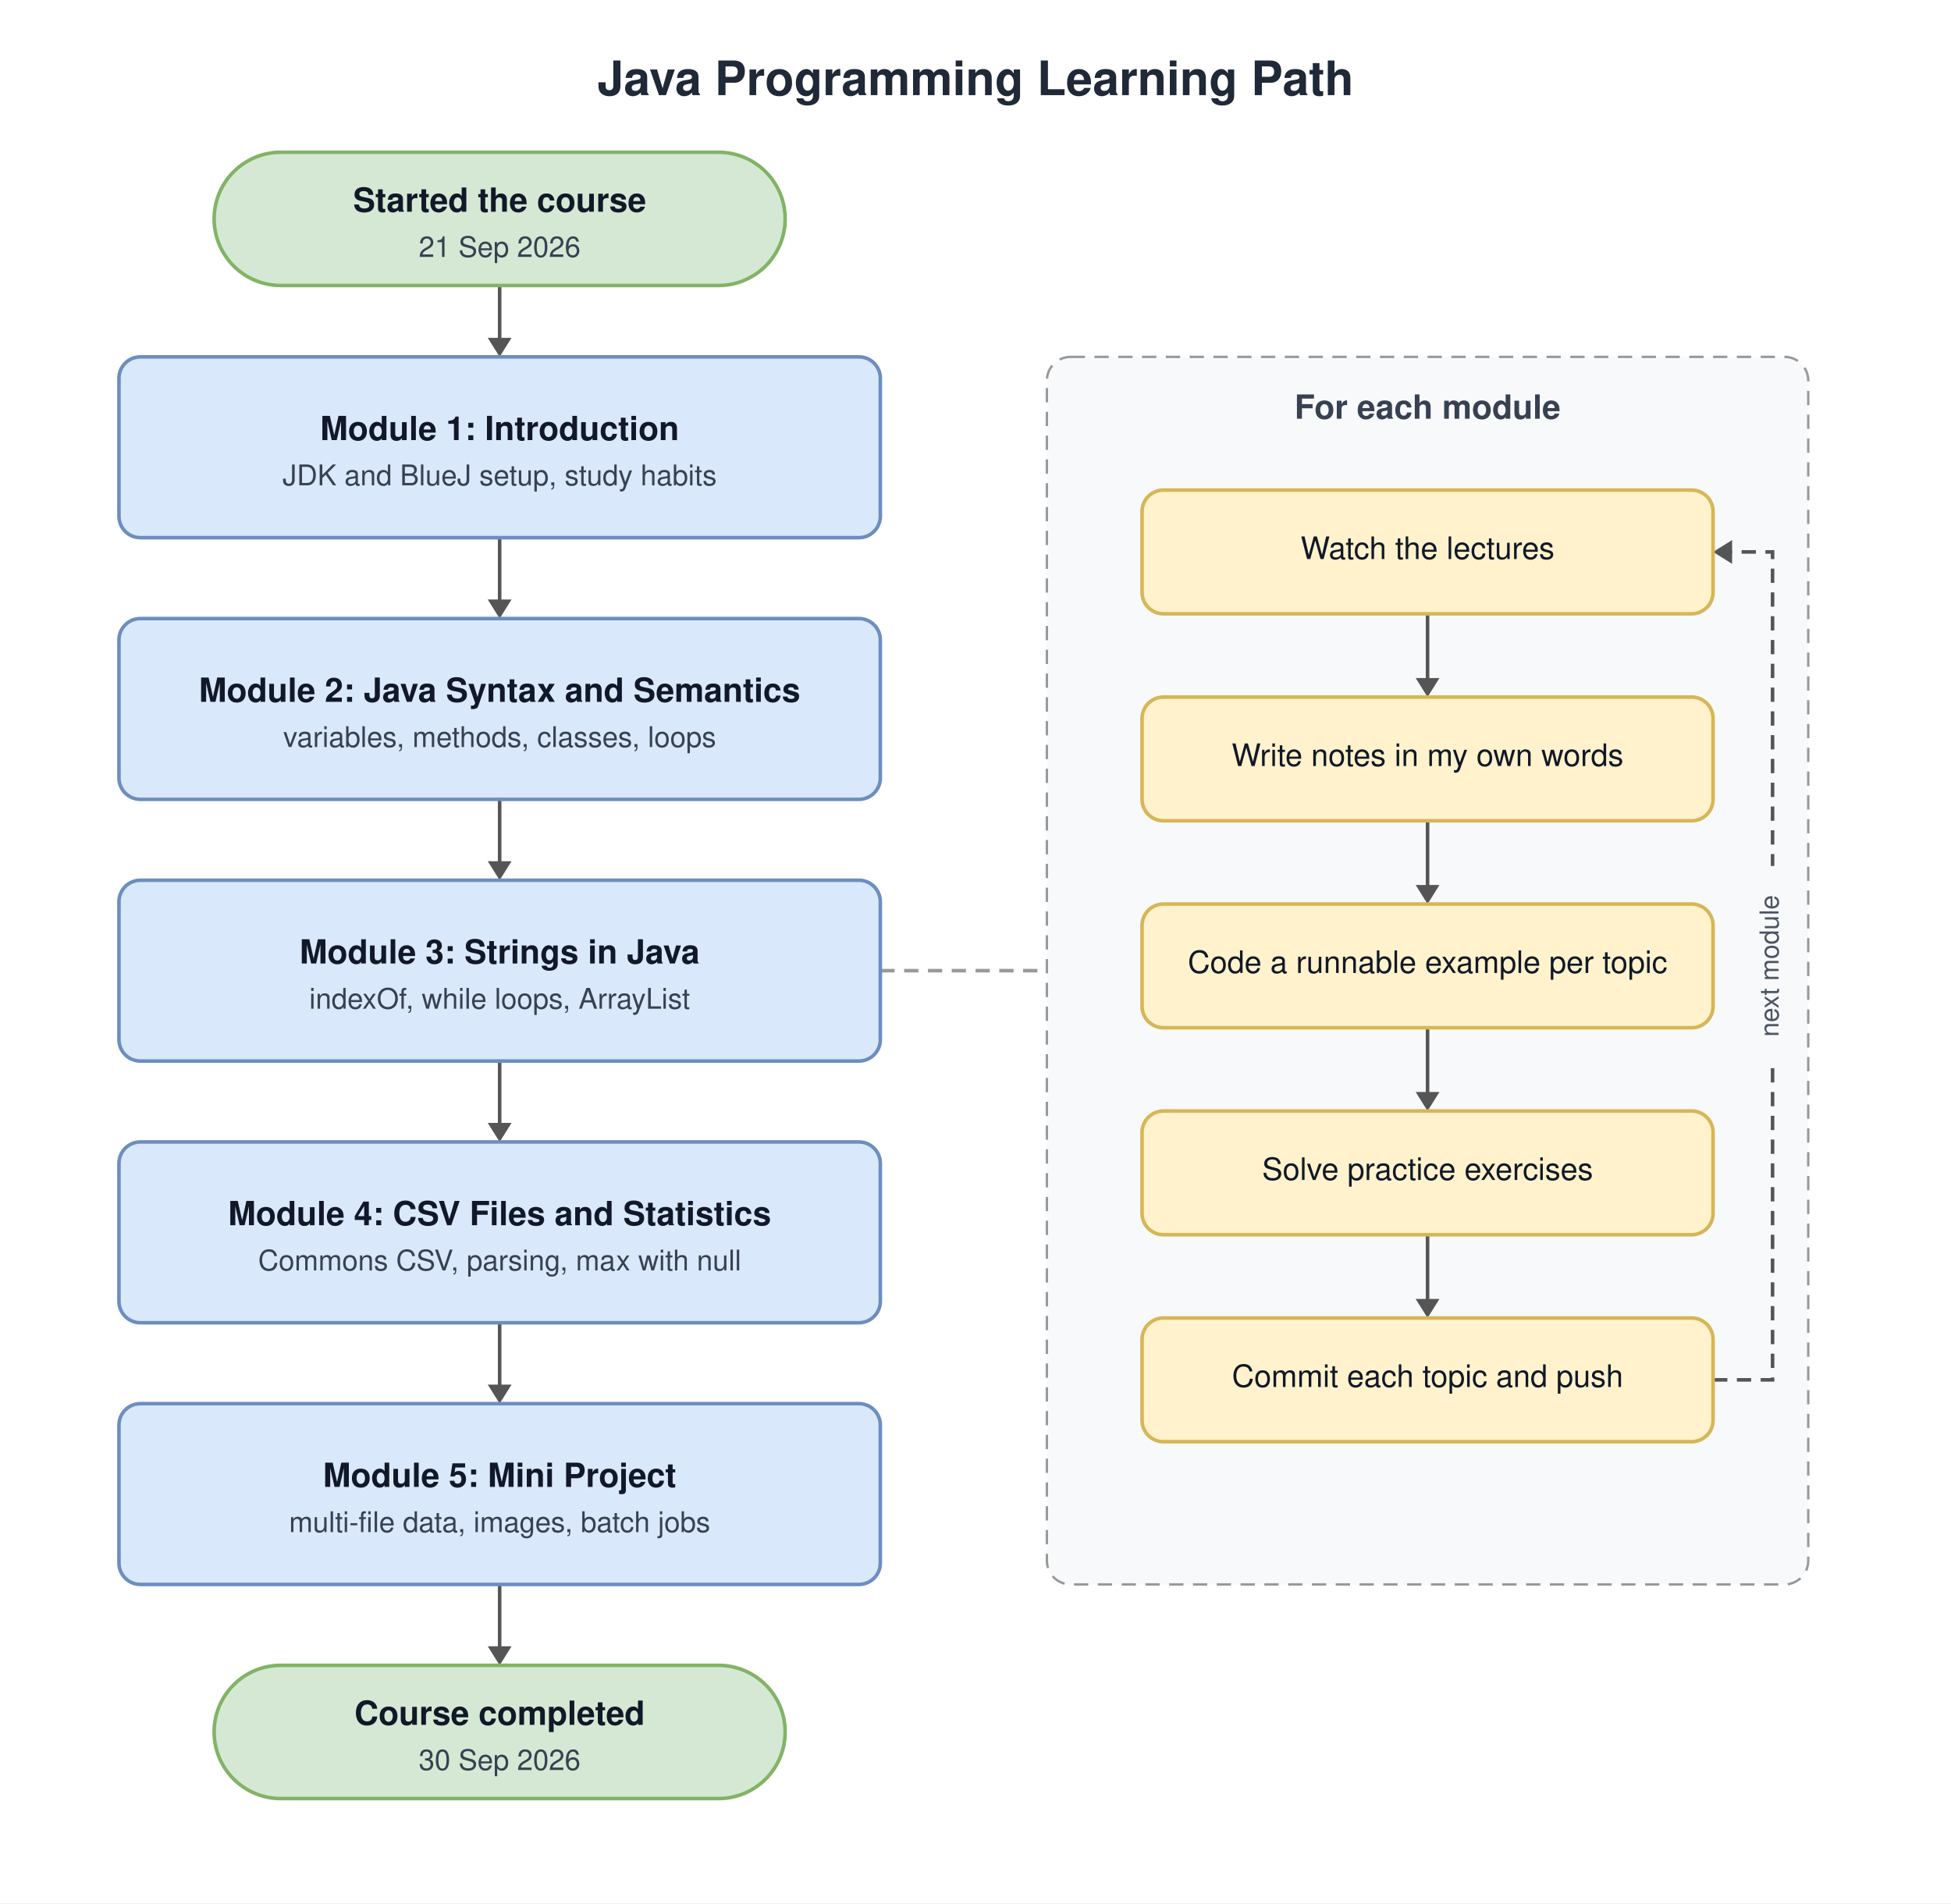
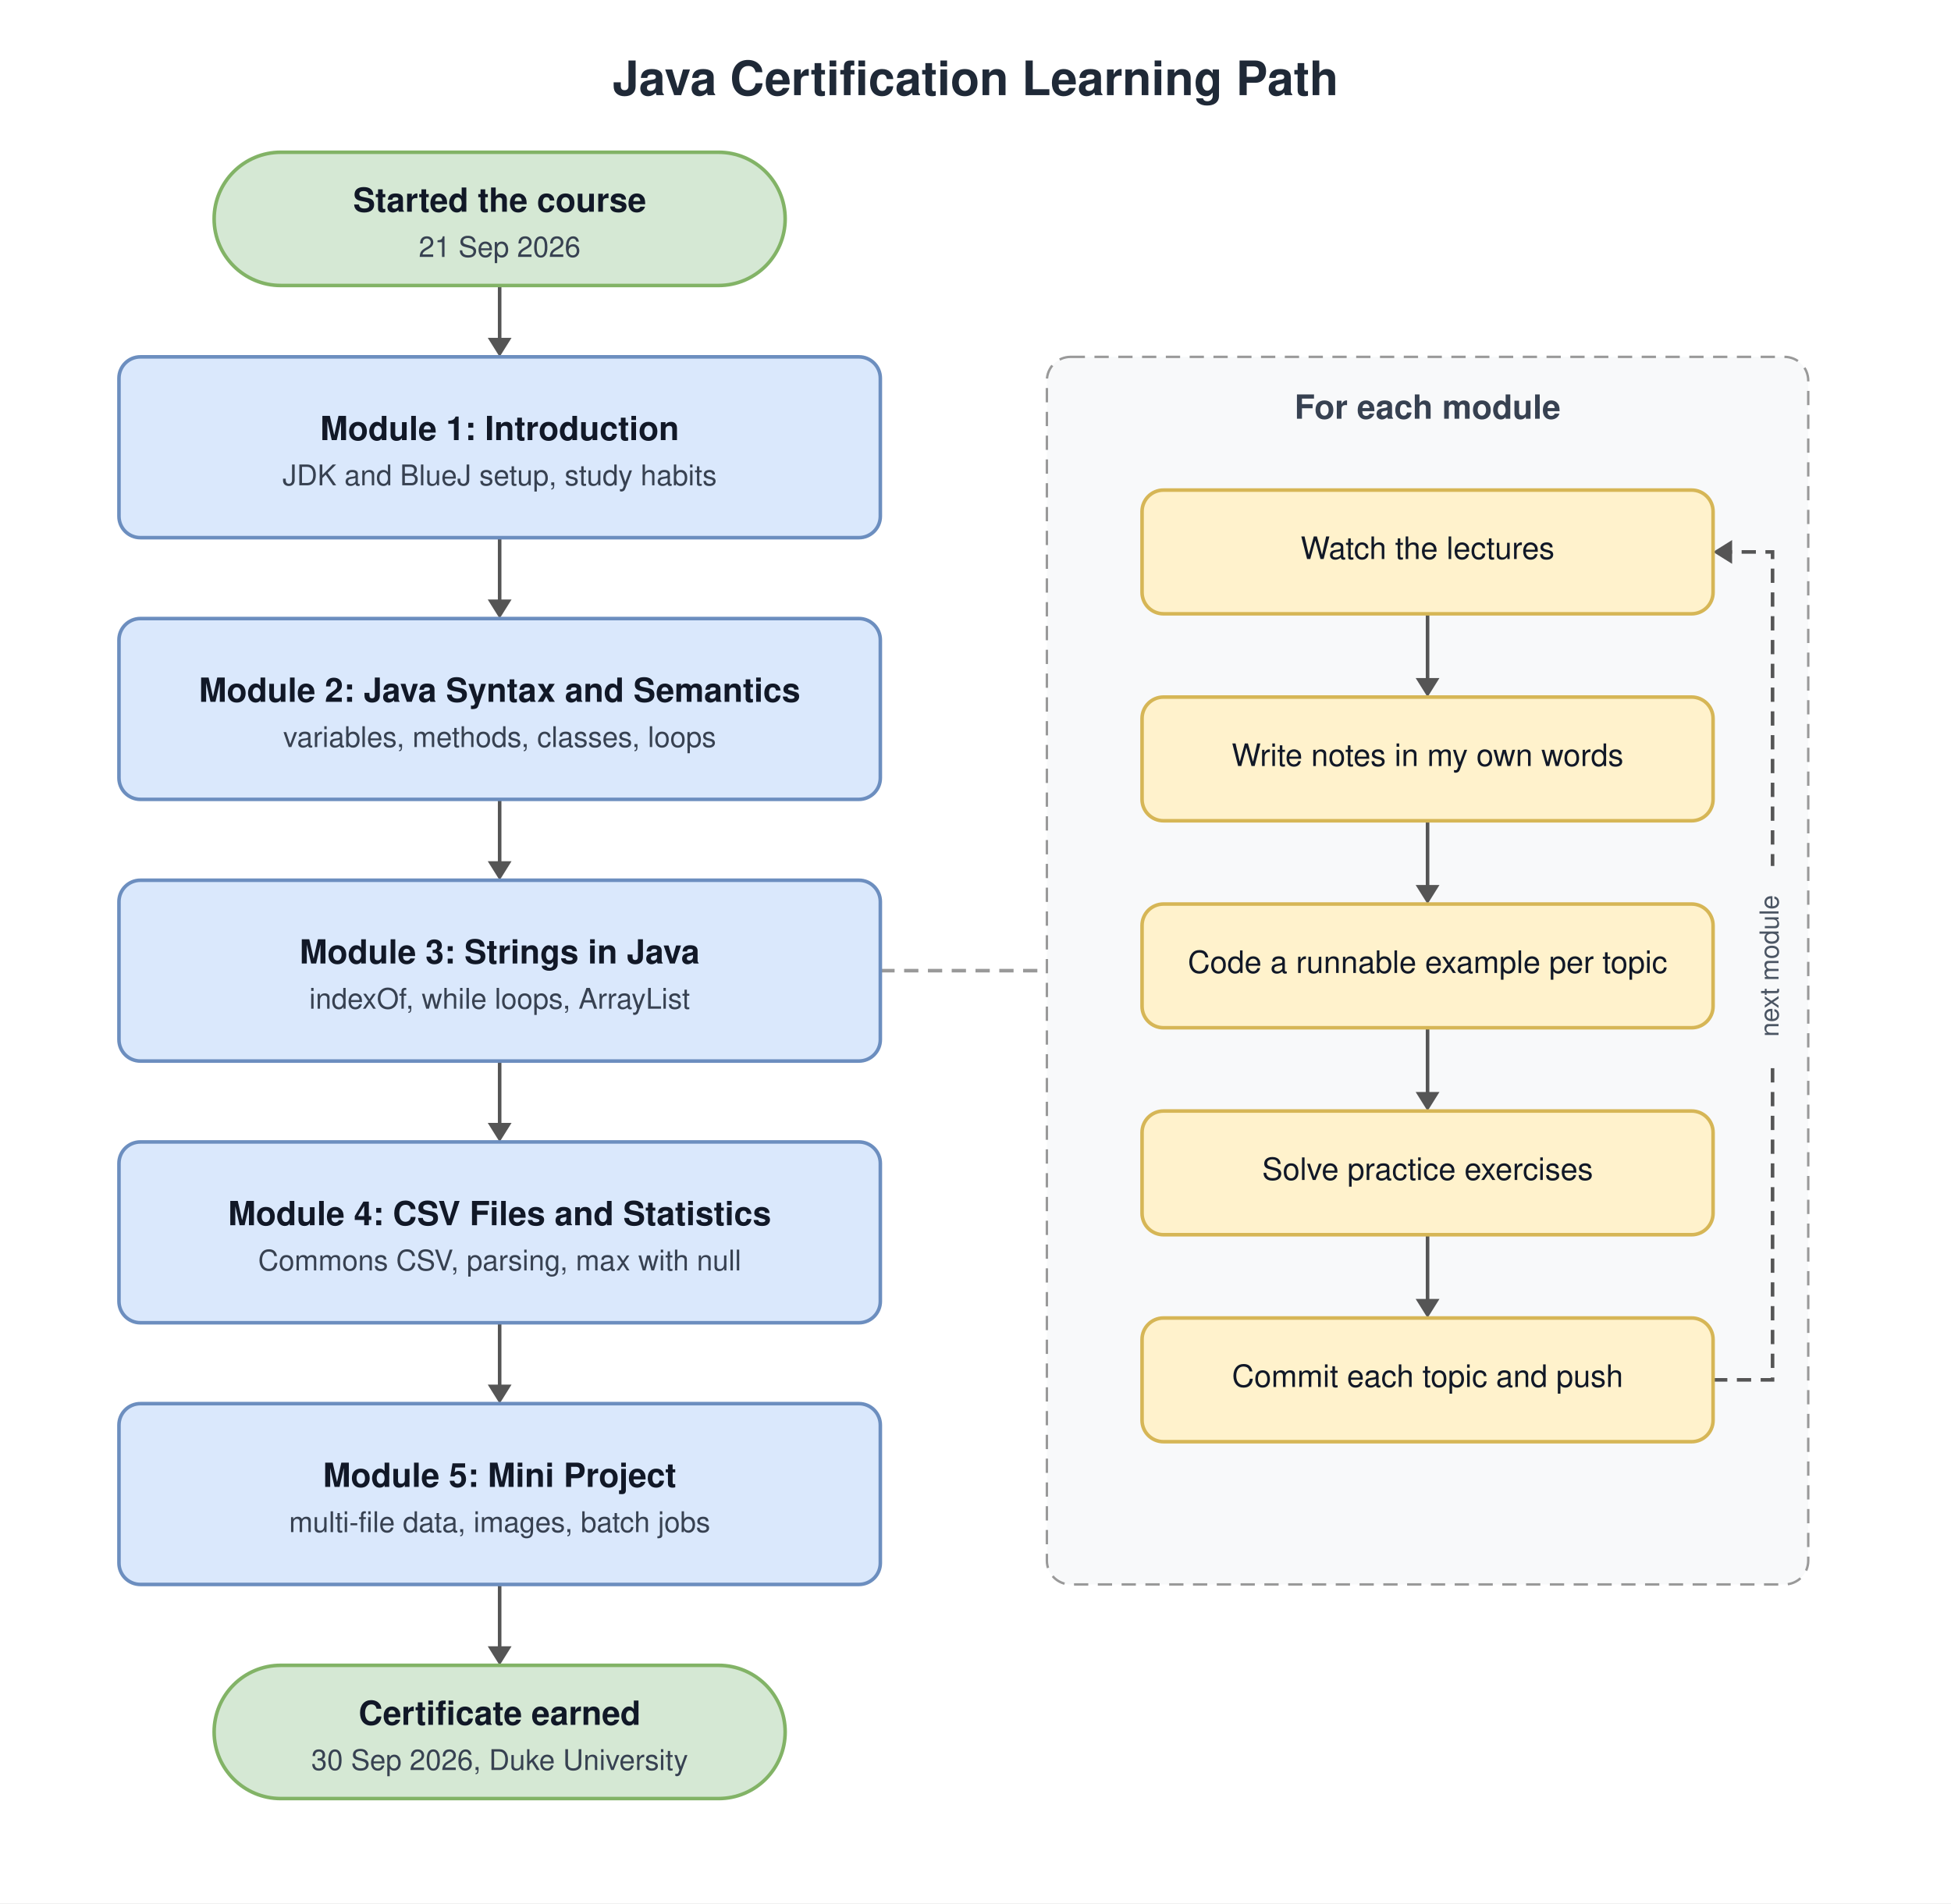
- <svg xmlns="http://www.w3.org/2000/svg" version="1.1" width="820px" height="800px" viewBox="0 0 820 800" content="&lt;mxfile host=&quot;app.diagrams.net&quot;&gt;&lt;diagram id=&quot;learning-flow&quot; name=&quot;Learning flow&quot;&gt;&lt;mxGraphModel dx=&quot;820&quot; dy=&quot;800&quot; grid=&quot;1&quot; gridSize=&quot;10&quot; guides=&quot;1&quot; tooltips=&quot;1&quot; connect=&quot;1&quot; arrows=&quot;1&quot; fold=&quot;1&quot; page=&quot;1&quot; pageScale=&quot;1&quot; pageWidth=&quot;820&quot; pageHeight=&quot;800&quot; background=&quot;#ffffff&quot; math=&quot;0&quot; shadow=&quot;0&quot;&gt;&lt;root&gt;&lt;mxCell id=&quot;0&quot;/&gt;&lt;mxCell id=&quot;1&quot; parent=&quot;0&quot;/&gt;&lt;mxCell id=&quot;title&quot; value=&quot;Java Programming Learning Path&quot; style=&quot;text;html=1;align=center;verticalAlign=middle;fontSize=20;fontStyle=1;fontColor=#1f2937;&quot; vertex=&quot;1&quot; parent=&quot;1&quot;&gt;&lt;mxGeometry x=&quot;0&quot; y=&quot;14&quot; width=&quot;820&quot; height=&quot;36&quot; as=&quot;geometry&quot;/&gt;&lt;/mxCell&gt;&lt;mxCell id=&quot;lane&quot; value=&quot;&amp;lt;b&amp;gt;For each module&amp;lt;/b&amp;gt;&quot; style=&quot;rounded=1;arcSize=4;whiteSpace=wrap;html=1;dashed=1;verticalAlign=top;spacingTop=8;fontSize=14;fontColor=#374151;fillColor=#f8f9fa;strokeColor=#999999;&quot; vertex=&quot;1&quot; parent=&quot;1&quot;&gt;&lt;mxGeometry x=&quot;440&quot; y=&quot;150&quot; width=&quot;320&quot; height=&quot;516&quot; as=&quot;geometry&quot;/&gt;&lt;/mxCell&gt;&lt;mxCell id=&quot;start&quot; value=&quot;&amp;lt;b&amp;gt;Started the course&amp;lt;/b&amp;gt;&amp;lt;br&amp;gt;&amp;lt;span style=&amp;quot;font-size:12px;color:#374151&amp;quot;&amp;gt;21 Sep 2026&amp;lt;/span&amp;gt;&quot; style=&quot;rounded=1;arcSize=50;whiteSpace=wrap;html=1;fontSize=14;fontColor=#111827;fillColor=#d5e8d4;strokeColor=#82b366;strokeWidth=1.5;&quot; vertex=&quot;1&quot; parent=&quot;1&quot;&gt;&lt;mxGeometry x=&quot;90&quot; y=&quot;64&quot; width=&quot;240&quot; height=&quot;56&quot; as=&quot;geometry&quot;/&gt;&lt;/mxCell&gt;&lt;mxCell id=&quot;m1&quot; value=&quot;&amp;lt;b&amp;gt;Module 1: Introduction&amp;lt;/b&amp;gt;&amp;lt;br&amp;gt;&amp;lt;span style=&amp;quot;font-size:12px;color:#374151&amp;quot;&amp;gt;JDK and BlueJ setup, study habits&amp;lt;/span&amp;gt;&quot; style=&quot;rounded=1;arcSize=12;whiteSpace=wrap;html=1;fontSize=14;fontColor=#111827;fillColor=#dae8fc;strokeColor=#6c8ebf;strokeWidth=1.5;&quot; vertex=&quot;1&quot; parent=&quot;1&quot;&gt;&lt;mxGeometry x=&quot;50&quot; y=&quot;150&quot; width=&quot;320&quot; height=&quot;76&quot; as=&quot;geometry&quot;/&gt;&lt;/mxCell&gt;&lt;mxCell id=&quot;m2&quot; value=&quot;&amp;lt;b&amp;gt;Module 2: Java Syntax and Semantics&amp;lt;/b&amp;gt;&amp;lt;br&amp;gt;&amp;lt;span style=&amp;quot;font-size:12px;color:#374151&amp;quot;&amp;gt;variables, methods, classes, loops&amp;lt;/span&amp;gt;&quot; style=&quot;rounded=1;arcSize=12;whiteSpace=wrap;html=1;fontSize=14;fontColor=#111827;fillColor=#dae8fc;strokeColor=#6c8ebf;strokeWidth=1.5;&quot; vertex=&quot;1&quot; parent=&quot;1&quot;&gt;&lt;mxGeometry x=&quot;50&quot; y=&quot;260&quot; width=&quot;320&quot; height=&quot;76&quot; as=&quot;geometry&quot;/&gt;&lt;/mxCell&gt;&lt;mxCell id=&quot;m3&quot; value=&quot;&amp;lt;b&amp;gt;Module 3: Strings in Java&amp;lt;/b&amp;gt;&amp;lt;br&amp;gt;&amp;lt;span style=&amp;quot;font-size:12px;color:#374151&amp;quot;&amp;gt;indexOf, while loops, ArrayList&amp;lt;/span&amp;gt;&quot; style=&quot;rounded=1;arcSize=12;whiteSpace=wrap;html=1;fontSize=14;fontColor=#111827;fillColor=#dae8fc;strokeColor=#6c8ebf;strokeWidth=1.5;&quot; vertex=&quot;1&quot; parent=&quot;1&quot;&gt;&lt;mxGeometry x=&quot;50&quot; y=&quot;370&quot; width=&quot;320&quot; height=&quot;76&quot; as=&quot;geometry&quot;/&gt;&lt;/mxCell&gt;&lt;mxCell id=&quot;m4&quot; value=&quot;&amp;lt;b&amp;gt;Module 4: CSV Files and Statistics&amp;lt;/b&amp;gt;&amp;lt;br&amp;gt;&amp;lt;span style=&amp;quot;font-size:12px;color:#374151&amp;quot;&amp;gt;Commons CSV, parsing, max with null&amp;lt;/span&amp;gt;&quot; style=&quot;rounded=1;arcSize=12;whiteSpace=wrap;html=1;fontSize=14;fontColor=#111827;fillColor=#dae8fc;strokeColor=#6c8ebf;strokeWidth=1.5;&quot; vertex=&quot;1&quot; parent=&quot;1&quot;&gt;&lt;mxGeometry x=&quot;50&quot; y=&quot;480&quot; width=&quot;320&quot; height=&quot;76&quot; as=&quot;geometry&quot;/&gt;&lt;/mxCell&gt;&lt;mxCell id=&quot;m5&quot; value=&quot;&amp;lt;b&amp;gt;Module 5: Mini Project&amp;lt;/b&amp;gt;&amp;lt;br&amp;gt;&amp;lt;span style=&amp;quot;font-size:12px;color:#374151&amp;quot;&amp;gt;multi-file data, images, batch jobs&amp;lt;/span&amp;gt;&quot; style=&quot;rounded=1;arcSize=12;whiteSpace=wrap;html=1;fontSize=14;fontColor=#111827;fillColor=#dae8fc;strokeColor=#6c8ebf;strokeWidth=1.5;&quot; vertex=&quot;1&quot; parent=&quot;1&quot;&gt;&lt;mxGeometry x=&quot;50&quot; y=&quot;590&quot; width=&quot;320&quot; height=&quot;76&quot; as=&quot;geometry&quot;/&gt;&lt;/mxCell&gt;&lt;mxCell id=&quot;end&quot; value=&quot;&amp;lt;b&amp;gt;Course completed&amp;lt;/b&amp;gt;&amp;lt;br&amp;gt;&amp;lt;span style=&amp;quot;font-size:12px;color:#374151&amp;quot;&amp;gt;30 Sep 2026&amp;lt;/span&amp;gt;&quot; style=&quot;rounded=1;arcSize=50;whiteSpace=wrap;html=1;fontSize=14;fontColor=#111827;fillColor=#d5e8d4;strokeColor=#82b366;strokeWidth=1.5;&quot; vertex=&quot;1&quot; parent=&quot;1&quot;&gt;&lt;mxGeometry x=&quot;90&quot; y=&quot;700&quot; width=&quot;240&quot; height=&quot;56&quot; as=&quot;geometry&quot;/&gt;&lt;/mxCell&gt;&lt;mxCell id=&quot;s1&quot; value=&quot;Watch the lectures&quot; style=&quot;rounded=1;arcSize=12;whiteSpace=wrap;html=1;fontSize=13;fontColor=#111827;fillColor=#fff2cc;strokeColor=#d6b656;strokeWidth=1.5;&quot; vertex=&quot;1&quot; parent=&quot;1&quot;&gt;&lt;mxGeometry x=&quot;480&quot; y=&quot;206&quot; width=&quot;240&quot; height=&quot;52&quot; as=&quot;geometry&quot;/&gt;&lt;/mxCell&gt;&lt;mxCell id=&quot;s2&quot; value=&quot;Write notes in my own words&quot; style=&quot;rounded=1;arcSize=12;whiteSpace=wrap;html=1;fontSize=13;fontColor=#111827;fillColor=#fff2cc;strokeColor=#d6b656;strokeWidth=1.5;&quot; vertex=&quot;1&quot; parent=&quot;1&quot;&gt;&lt;mxGeometry x=&quot;480&quot; y=&quot;293&quot; width=&quot;240&quot; height=&quot;52&quot; as=&quot;geometry&quot;/&gt;&lt;/mxCell&gt;&lt;mxCell id=&quot;s3&quot; value=&quot;Code a runnable example per topic&quot; style=&quot;rounded=1;arcSize=12;whiteSpace=wrap;html=1;fontSize=13;fontColor=#111827;fillColor=#fff2cc;strokeColor=#d6b656;strokeWidth=1.5;&quot; vertex=&quot;1&quot; parent=&quot;1&quot;&gt;&lt;mxGeometry x=&quot;480&quot; y=&quot;380&quot; width=&quot;240&quot; height=&quot;52&quot; as=&quot;geometry&quot;/&gt;&lt;/mxCell&gt;&lt;mxCell id=&quot;s4&quot; value=&quot;Solve practice exercises&quot; style=&quot;rounded=1;arcSize=12;whiteSpace=wrap;html=1;fontSize=13;fontColor=#111827;fillColor=#fff2cc;strokeColor=#d6b656;strokeWidth=1.5;&quot; vertex=&quot;1&quot; parent=&quot;1&quot;&gt;&lt;mxGeometry x=&quot;480&quot; y=&quot;467&quot; width=&quot;240&quot; height=&quot;52&quot; as=&quot;geometry&quot;/&gt;&lt;/mxCell&gt;&lt;mxCell id=&quot;s5&quot; value=&quot;Commit each topic and push&quot; style=&quot;rounded=1;arcSize=12;whiteSpace=wrap;html=1;fontSize=13;fontColor=#111827;fillColor=#fff2cc;strokeColor=#d6b656;strokeWidth=1.5;&quot; vertex=&quot;1&quot; parent=&quot;1&quot;&gt;&lt;mxGeometry x=&quot;480&quot; y=&quot;554&quot; width=&quot;240&quot; height=&quot;52&quot; as=&quot;geometry&quot;/&gt;&lt;/mxCell&gt;&lt;mxCell id=&quot;e0&quot; style=&quot;edgeStyle=orthogonalEdgeStyle;rounded=0;html=1;endArrow=block;endFill=1;strokeColor=#555555;strokeWidth=1.5;&quot; edge=&quot;1&quot; parent=&quot;1&quot; source=&quot;start&quot; target=&quot;m1&quot;&gt;&lt;mxGeometry relative=&quot;1&quot; as=&quot;geometry&quot;/&gt;&lt;/mxCell&gt;&lt;mxCell id=&quot;e1&quot; style=&quot;edgeStyle=orthogonalEdgeStyle;rounded=0;html=1;endArrow=block;endFill=1;strokeColor=#555555;strokeWidth=1.5;&quot; edge=&quot;1&quot; parent=&quot;1&quot; source=&quot;m1&quot; target=&quot;m2&quot;&gt;&lt;mxGeometry relative=&quot;1&quot; as=&quot;geometry&quot;/&gt;&lt;/mxCell&gt;&lt;mxCell id=&quot;e2&quot; style=&quot;edgeStyle=orthogonalEdgeStyle;rounded=0;html=1;endArrow=block;endFill=1;strokeColor=#555555;strokeWidth=1.5;&quot; edge=&quot;1&quot; parent=&quot;1&quot; source=&quot;m2&quot; target=&quot;m3&quot;&gt;&lt;mxGeometry relative=&quot;1&quot; as=&quot;geometry&quot;/&gt;&lt;/mxCell&gt;&lt;mxCell id=&quot;e3&quot; style=&quot;edgeStyle=orthogonalEdgeStyle;rounded=0;html=1;endArrow=block;endFill=1;strokeColor=#555555;strokeWidth=1.5;&quot; edge=&quot;1&quot; parent=&quot;1&quot; source=&quot;m3&quot; target=&quot;m4&quot;&gt;&lt;mxGeometry relative=&quot;1&quot; as=&quot;geometry&quot;/&gt;&lt;/mxCell&gt;&lt;mxCell id=&quot;e4&quot; style=&quot;edgeStyle=orthogonalEdgeStyle;rounded=0;html=1;endArrow=block;endFill=1;strokeColor=#555555;strokeWidth=1.5;&quot; edge=&quot;1&quot; parent=&quot;1&quot; source=&quot;m4&quot; target=&quot;m5&quot;&gt;&lt;mxGeometry relative=&quot;1&quot; as=&quot;geometry&quot;/&gt;&lt;/mxCell&gt;&lt;mxCell id=&quot;e5&quot; style=&quot;edgeStyle=orthogonalEdgeStyle;rounded=0;html=1;endArrow=block;endFill=1;strokeColor=#555555;strokeWidth=1.5;&quot; edge=&quot;1&quot; parent=&quot;1&quot; source=&quot;m5&quot; target=&quot;end&quot;&gt;&lt;mxGeometry relative=&quot;1&quot; as=&quot;geometry&quot;/&gt;&lt;/mxCell&gt;&lt;mxCell id=&quot;e6&quot; style=&quot;edgeStyle=orthogonalEdgeStyle;rounded=0;html=1;endArrow=block;endFill=1;strokeColor=#555555;strokeWidth=1.5;&quot; edge=&quot;1&quot; parent=&quot;1&quot; source=&quot;s1&quot; target=&quot;s2&quot;&gt;&lt;mxGeometry relative=&quot;1&quot; as=&quot;geometry&quot;/&gt;&lt;/mxCell&gt;&lt;mxCell id=&quot;e7&quot; style=&quot;edgeStyle=orthogonalEdgeStyle;rounded=0;html=1;endArrow=block;endFill=1;strokeColor=#555555;strokeWidth=1.5;&quot; edge=&quot;1&quot; parent=&quot;1&quot; source=&quot;s2&quot; target=&quot;s3&quot;&gt;&lt;mxGeometry relative=&quot;1&quot; as=&quot;geometry&quot;/&gt;&lt;/mxCell&gt;&lt;mxCell id=&quot;e8&quot; style=&quot;edgeStyle=orthogonalEdgeStyle;rounded=0;html=1;endArrow=block;endFill=1;strokeColor=#555555;strokeWidth=1.5;&quot; edge=&quot;1&quot; parent=&quot;1&quot; source=&quot;s3&quot; target=&quot;s4&quot;&gt;&lt;mxGeometry relative=&quot;1&quot; as=&quot;geometry&quot;/&gt;&lt;/mxCell&gt;&lt;mxCell id=&quot;e9&quot; style=&quot;edgeStyle=orthogonalEdgeStyle;rounded=0;html=1;endArrow=block;endFill=1;strokeColor=#555555;strokeWidth=1.5;&quot; edge=&quot;1&quot; parent=&quot;1&quot; source=&quot;s4&quot; target=&quot;s5&quot;&gt;&lt;mxGeometry relative=&quot;1&quot; as=&quot;geometry&quot;/&gt;&lt;/mxCell&gt;&lt;mxCell id=&quot;loop&quot; value=&quot;next module&quot; style=&quot;edgeStyle=orthogonalEdgeStyle;rounded=0;html=1;endArrow=block;endFill=1;strokeColor=#555555;strokeWidth=1.5;exitX=1;exitY=0.5;entryX=1;entryY=0.5;dashed=1;fontSize=11;fontColor=#4b5563;labelBackgroundColor=#f8f9fa;horizontal=0;&quot; edge=&quot;1&quot; parent=&quot;1&quot; source=&quot;s5&quot; target=&quot;s1&quot;&gt;&lt;mxGeometry relative=&quot;1&quot; as=&quot;geometry&quot;&gt;&lt;Array as=&quot;points&quot;&gt;&lt;mxPoint x=&quot;745&quot; y=&quot;580&quot;/&gt;&lt;mxPoint x=&quot;745&quot; y=&quot;232&quot;/&gt;&lt;/Array&gt;&lt;/mxGeometry&gt;&lt;/mxCell&gt;&lt;mxCell id=&quot;link&quot; style=&quot;endArrow=none;dashed=1;html=1;strokeColor=#999999;strokeWidth=1.5;&quot; edge=&quot;1&quot; parent=&quot;1&quot; source=&quot;m3&quot; target=&quot;lane&quot;&gt;&lt;mxGeometry relative=&quot;1&quot; as=&quot;geometry&quot;/&gt;&lt;/mxCell&gt;&lt;/root&gt;&lt;/mxGraphModel&gt;&lt;/diagram&gt;&lt;/mxfile&gt;">
+ <svg xmlns="http://www.w3.org/2000/svg" version="1.1" width="820px" height="800px" viewBox="0 0 820 800" content="&lt;mxfile host=&quot;app.diagrams.net&quot;&gt;&lt;diagram id=&quot;learning-flow&quot; name=&quot;Learning flow&quot;&gt;&lt;mxGraphModel dx=&quot;820&quot; dy=&quot;800&quot; grid=&quot;1&quot; gridSize=&quot;10&quot; guides=&quot;1&quot; tooltips=&quot;1&quot; connect=&quot;1&quot; arrows=&quot;1&quot; fold=&quot;1&quot; page=&quot;1&quot; pageScale=&quot;1&quot; pageWidth=&quot;820&quot; pageHeight=&quot;800&quot; background=&quot;#ffffff&quot; math=&quot;0&quot; shadow=&quot;0&quot;&gt;&lt;root&gt;&lt;mxCell id=&quot;0&quot;/&gt;&lt;mxCell id=&quot;1&quot; parent=&quot;0&quot;/&gt;&lt;mxCell id=&quot;title&quot; value=&quot;Java Certification Learning Path&quot; style=&quot;text;html=1;align=center;verticalAlign=middle;fontSize=20;fontStyle=1;fontColor=#1f2937;&quot; vertex=&quot;1&quot; parent=&quot;1&quot;&gt;&lt;mxGeometry x=&quot;0&quot; y=&quot;14&quot; width=&quot;820&quot; height=&quot;36&quot; as=&quot;geometry&quot;/&gt;&lt;/mxCell&gt;&lt;mxCell id=&quot;lane&quot; value=&quot;&amp;lt;b&amp;gt;For each module&amp;lt;/b&amp;gt;&quot; style=&quot;rounded=1;arcSize=4;whiteSpace=wrap;html=1;dashed=1;verticalAlign=top;spacingTop=8;fontSize=14;fontColor=#374151;fillColor=#f8f9fa;strokeColor=#999999;&quot; vertex=&quot;1&quot; parent=&quot;1&quot;&gt;&lt;mxGeometry x=&quot;440&quot; y=&quot;150&quot; width=&quot;320&quot; height=&quot;516&quot; as=&quot;geometry&quot;/&gt;&lt;/mxCell&gt;&lt;mxCell id=&quot;start&quot; value=&quot;&amp;lt;b&amp;gt;Started the course&amp;lt;/b&amp;gt;&amp;lt;br&amp;gt;&amp;lt;span style=&amp;quot;font-size:12px;color:#374151&amp;quot;&amp;gt;21 Sep 2026&amp;lt;/span&amp;gt;&quot; style=&quot;rounded=1;arcSize=50;whiteSpace=wrap;html=1;fontSize=14;fontColor=#111827;fillColor=#d5e8d4;strokeColor=#82b366;strokeWidth=1.5;&quot; vertex=&quot;1&quot; parent=&quot;1&quot;&gt;&lt;mxGeometry x=&quot;90&quot; y=&quot;64&quot; width=&quot;240&quot; height=&quot;56&quot; as=&quot;geometry&quot;/&gt;&lt;/mxCell&gt;&lt;mxCell id=&quot;m1&quot; value=&quot;&amp;lt;b&amp;gt;Module 1: Introduction&amp;lt;/b&amp;gt;&amp;lt;br&amp;gt;&amp;lt;span style=&amp;quot;font-size:12px;color:#374151&amp;quot;&amp;gt;JDK and BlueJ setup, study habits&amp;lt;/span&amp;gt;&quot; style=&quot;rounded=1;arcSize=12;whiteSpace=wrap;html=1;fontSize=14;fontColor=#111827;fillColor=#dae8fc;strokeColor=#6c8ebf;strokeWidth=1.5;&quot; vertex=&quot;1&quot; parent=&quot;1&quot;&gt;&lt;mxGeometry x=&quot;50&quot; y=&quot;150&quot; width=&quot;320&quot; height=&quot;76&quot; as=&quot;geometry&quot;/&gt;&lt;/mxCell&gt;&lt;mxCell id=&quot;m2&quot; value=&quot;&amp;lt;b&amp;gt;Module 2: Java Syntax and Semantics&amp;lt;/b&amp;gt;&amp;lt;br&amp;gt;&amp;lt;span style=&amp;quot;font-size:12px;color:#374151&amp;quot;&amp;gt;variables, methods, classes, loops&amp;lt;/span&amp;gt;&quot; style=&quot;rounded=1;arcSize=12;whiteSpace=wrap;html=1;fontSize=14;fontColor=#111827;fillColor=#dae8fc;strokeColor=#6c8ebf;strokeWidth=1.5;&quot; vertex=&quot;1&quot; parent=&quot;1&quot;&gt;&lt;mxGeometry x=&quot;50&quot; y=&quot;260&quot; width=&quot;320&quot; height=&quot;76&quot; as=&quot;geometry&quot;/&gt;&lt;/mxCell&gt;&lt;mxCell id=&quot;m3&quot; value=&quot;&amp;lt;b&amp;gt;Module 3: Strings in Java&amp;lt;/b&amp;gt;&amp;lt;br&amp;gt;&amp;lt;span style=&amp;quot;font-size:12px;color:#374151&amp;quot;&amp;gt;indexOf, while loops, ArrayList&amp;lt;/span&amp;gt;&quot; style=&quot;rounded=1;arcSize=12;whiteSpace=wrap;html=1;fontSize=14;fontColor=#111827;fillColor=#dae8fc;strokeColor=#6c8ebf;strokeWidth=1.5;&quot; vertex=&quot;1&quot; parent=&quot;1&quot;&gt;&lt;mxGeometry x=&quot;50&quot; y=&quot;370&quot; width=&quot;320&quot; height=&quot;76&quot; as=&quot;geometry&quot;/&gt;&lt;/mxCell&gt;&lt;mxCell id=&quot;m4&quot; value=&quot;&amp;lt;b&amp;gt;Module 4: CSV Files and Statistics&amp;lt;/b&amp;gt;&amp;lt;br&amp;gt;&amp;lt;span style=&amp;quot;font-size:12px;color:#374151&amp;quot;&amp;gt;Commons CSV, parsing, max with null&amp;lt;/span&amp;gt;&quot; style=&quot;rounded=1;arcSize=12;whiteSpace=wrap;html=1;fontSize=14;fontColor=#111827;fillColor=#dae8fc;strokeColor=#6c8ebf;strokeWidth=1.5;&quot; vertex=&quot;1&quot; parent=&quot;1&quot;&gt;&lt;mxGeometry x=&quot;50&quot; y=&quot;480&quot; width=&quot;320&quot; height=&quot;76&quot; as=&quot;geometry&quot;/&gt;&lt;/mxCell&gt;&lt;mxCell id=&quot;m5&quot; value=&quot;&amp;lt;b&amp;gt;Module 5: Mini Project&amp;lt;/b&amp;gt;&amp;lt;br&amp;gt;&amp;lt;span style=&amp;quot;font-size:12px;color:#374151&amp;quot;&amp;gt;multi-file data, images, batch jobs&amp;lt;/span&amp;gt;&quot; style=&quot;rounded=1;arcSize=12;whiteSpace=wrap;html=1;fontSize=14;fontColor=#111827;fillColor=#dae8fc;strokeColor=#6c8ebf;strokeWidth=1.5;&quot; vertex=&quot;1&quot; parent=&quot;1&quot;&gt;&lt;mxGeometry x=&quot;50&quot; y=&quot;590&quot; width=&quot;320&quot; height=&quot;76&quot; as=&quot;geometry&quot;/&gt;&lt;/mxCell&gt;&lt;mxCell id=&quot;end&quot; value=&quot;&amp;lt;b&amp;gt;Certificate earned&amp;lt;/b&amp;gt;&amp;lt;br&amp;gt;&amp;lt;span style=&amp;quot;font-size:12px;color:#374151&amp;quot;&amp;gt;30 Sep 2026, Duke University&amp;lt;/span&amp;gt;&quot; style=&quot;rounded=1;arcSize=50;whiteSpace=wrap;html=1;fontSize=14;fontColor=#111827;fillColor=#d5e8d4;strokeColor=#82b366;strokeWidth=1.5;&quot; vertex=&quot;1&quot; parent=&quot;1&quot;&gt;&lt;mxGeometry x=&quot;90&quot; y=&quot;700&quot; width=&quot;240&quot; height=&quot;56&quot; as=&quot;geometry&quot;/&gt;&lt;/mxCell&gt;&lt;mxCell id=&quot;s1&quot; value=&quot;Watch the lectures&quot; style=&quot;rounded=1;arcSize=12;whiteSpace=wrap;html=1;fontSize=13;fontColor=#111827;fillColor=#fff2cc;strokeColor=#d6b656;strokeWidth=1.5;&quot; vertex=&quot;1&quot; parent=&quot;1&quot;&gt;&lt;mxGeometry x=&quot;480&quot; y=&quot;206&quot; width=&quot;240&quot; height=&quot;52&quot; as=&quot;geometry&quot;/&gt;&lt;/mxCell&gt;&lt;mxCell id=&quot;s2&quot; value=&quot;Write notes in my own words&quot; style=&quot;rounded=1;arcSize=12;whiteSpace=wrap;html=1;fontSize=13;fontColor=#111827;fillColor=#fff2cc;strokeColor=#d6b656;strokeWidth=1.5;&quot; vertex=&quot;1&quot; parent=&quot;1&quot;&gt;&lt;mxGeometry x=&quot;480&quot; y=&quot;293&quot; width=&quot;240&quot; height=&quot;52&quot; as=&quot;geometry&quot;/&gt;&lt;/mxCell&gt;&lt;mxCell id=&quot;s3&quot; value=&quot;Code a runnable example per topic&quot; style=&quot;rounded=1;arcSize=12;whiteSpace=wrap;html=1;fontSize=13;fontColor=#111827;fillColor=#fff2cc;strokeColor=#d6b656;strokeWidth=1.5;&quot; vertex=&quot;1&quot; parent=&quot;1&quot;&gt;&lt;mxGeometry x=&quot;480&quot; y=&quot;380&quot; width=&quot;240&quot; height=&quot;52&quot; as=&quot;geometry&quot;/&gt;&lt;/mxCell&gt;&lt;mxCell id=&quot;s4&quot; value=&quot;Solve practice exercises&quot; style=&quot;rounded=1;arcSize=12;whiteSpace=wrap;html=1;fontSize=13;fontColor=#111827;fillColor=#fff2cc;strokeColor=#d6b656;strokeWidth=1.5;&quot; vertex=&quot;1&quot; parent=&quot;1&quot;&gt;&lt;mxGeometry x=&quot;480&quot; y=&quot;467&quot; width=&quot;240&quot; height=&quot;52&quot; as=&quot;geometry&quot;/&gt;&lt;/mxCell&gt;&lt;mxCell id=&quot;s5&quot; value=&quot;Commit each topic and push&quot; style=&quot;rounded=1;arcSize=12;whiteSpace=wrap;html=1;fontSize=13;fontColor=#111827;fillColor=#fff2cc;strokeColor=#d6b656;strokeWidth=1.5;&quot; vertex=&quot;1&quot; parent=&quot;1&quot;&gt;&lt;mxGeometry x=&quot;480&quot; y=&quot;554&quot; width=&quot;240&quot; height=&quot;52&quot; as=&quot;geometry&quot;/&gt;&lt;/mxCell&gt;&lt;mxCell id=&quot;e0&quot; style=&quot;edgeStyle=orthogonalEdgeStyle;rounded=0;html=1;endArrow=block;endFill=1;strokeColor=#555555;strokeWidth=1.5;&quot; edge=&quot;1&quot; parent=&quot;1&quot; source=&quot;start&quot; target=&quot;m1&quot;&gt;&lt;mxGeometry relative=&quot;1&quot; as=&quot;geometry&quot;/&gt;&lt;/mxCell&gt;&lt;mxCell id=&quot;e1&quot; style=&quot;edgeStyle=orthogonalEdgeStyle;rounded=0;html=1;endArrow=block;endFill=1;strokeColor=#555555;strokeWidth=1.5;&quot; edge=&quot;1&quot; parent=&quot;1&quot; source=&quot;m1&quot; target=&quot;m2&quot;&gt;&lt;mxGeometry relative=&quot;1&quot; as=&quot;geometry&quot;/&gt;&lt;/mxCell&gt;&lt;mxCell id=&quot;e2&quot; style=&quot;edgeStyle=orthogonalEdgeStyle;rounded=0;html=1;endArrow=block;endFill=1;strokeColor=#555555;strokeWidth=1.5;&quot; edge=&quot;1&quot; parent=&quot;1&quot; source=&quot;m2&quot; target=&quot;m3&quot;&gt;&lt;mxGeometry relative=&quot;1&quot; as=&quot;geometry&quot;/&gt;&lt;/mxCell&gt;&lt;mxCell id=&quot;e3&quot; style=&quot;edgeStyle=orthogonalEdgeStyle;rounded=0;html=1;endArrow=block;endFill=1;strokeColor=#555555;strokeWidth=1.5;&quot; edge=&quot;1&quot; parent=&quot;1&quot; source=&quot;m3&quot; target=&quot;m4&quot;&gt;&lt;mxGeometry relative=&quot;1&quot; as=&quot;geometry&quot;/&gt;&lt;/mxCell&gt;&lt;mxCell id=&quot;e4&quot; style=&quot;edgeStyle=orthogonalEdgeStyle;rounded=0;html=1;endArrow=block;endFill=1;strokeColor=#555555;strokeWidth=1.5;&quot; edge=&quot;1&quot; parent=&quot;1&quot; source=&quot;m4&quot; target=&quot;m5&quot;&gt;&lt;mxGeometry relative=&quot;1&quot; as=&quot;geometry&quot;/&gt;&lt;/mxCell&gt;&lt;mxCell id=&quot;e5&quot; style=&quot;edgeStyle=orthogonalEdgeStyle;rounded=0;html=1;endArrow=block;endFill=1;strokeColor=#555555;strokeWidth=1.5;&quot; edge=&quot;1&quot; parent=&quot;1&quot; source=&quot;m5&quot; target=&quot;end&quot;&gt;&lt;mxGeometry relative=&quot;1&quot; as=&quot;geometry&quot;/&gt;&lt;/mxCell&gt;&lt;mxCell id=&quot;e6&quot; style=&quot;edgeStyle=orthogonalEdgeStyle;rounded=0;html=1;endArrow=block;endFill=1;strokeColor=#555555;strokeWidth=1.5;&quot; edge=&quot;1&quot; parent=&quot;1&quot; source=&quot;s1&quot; target=&quot;s2&quot;&gt;&lt;mxGeometry relative=&quot;1&quot; as=&quot;geometry&quot;/&gt;&lt;/mxCell&gt;&lt;mxCell id=&quot;e7&quot; style=&quot;edgeStyle=orthogonalEdgeStyle;rounded=0;html=1;endArrow=block;endFill=1;strokeColor=#555555;strokeWidth=1.5;&quot; edge=&quot;1&quot; parent=&quot;1&quot; source=&quot;s2&quot; target=&quot;s3&quot;&gt;&lt;mxGeometry relative=&quot;1&quot; as=&quot;geometry&quot;/&gt;&lt;/mxCell&gt;&lt;mxCell id=&quot;e8&quot; style=&quot;edgeStyle=orthogonalEdgeStyle;rounded=0;html=1;endArrow=block;endFill=1;strokeColor=#555555;strokeWidth=1.5;&quot; edge=&quot;1&quot; parent=&quot;1&quot; source=&quot;s3&quot; target=&quot;s4&quot;&gt;&lt;mxGeometry relative=&quot;1&quot; as=&quot;geometry&quot;/&gt;&lt;/mxCell&gt;&lt;mxCell id=&quot;e9&quot; style=&quot;edgeStyle=orthogonalEdgeStyle;rounded=0;html=1;endArrow=block;endFill=1;strokeColor=#555555;strokeWidth=1.5;&quot; edge=&quot;1&quot; parent=&quot;1&quot; source=&quot;s4&quot; target=&quot;s5&quot;&gt;&lt;mxGeometry relative=&quot;1&quot; as=&quot;geometry&quot;/&gt;&lt;/mxCell&gt;&lt;mxCell id=&quot;loop&quot; value=&quot;next module&quot; style=&quot;edgeStyle=orthogonalEdgeStyle;rounded=0;html=1;endArrow=block;endFill=1;strokeColor=#555555;strokeWidth=1.5;exitX=1;exitY=0.5;entryX=1;entryY=0.5;dashed=1;fontSize=11;fontColor=#4b5563;labelBackgroundColor=#f8f9fa;horizontal=0;&quot; edge=&quot;1&quot; parent=&quot;1&quot; source=&quot;s5&quot; target=&quot;s1&quot;&gt;&lt;mxGeometry relative=&quot;1&quot; as=&quot;geometry&quot;&gt;&lt;Array as=&quot;points&quot;&gt;&lt;mxPoint x=&quot;745&quot; y=&quot;580&quot;/&gt;&lt;mxPoint x=&quot;745&quot; y=&quot;232&quot;/&gt;&lt;/Array&gt;&lt;/mxGeometry&gt;&lt;/mxCell&gt;&lt;mxCell id=&quot;link&quot; style=&quot;endArrow=none;dashed=1;html=1;strokeColor=#999999;strokeWidth=1.5;&quot; edge=&quot;1&quot; parent=&quot;1&quot; source=&quot;m3&quot; target=&quot;lane&quot;&gt;&lt;mxGeometry relative=&quot;1&quot; as=&quot;geometry&quot;/&gt;&lt;/mxCell&gt;&lt;/root&gt;&lt;/mxGraphModel&gt;&lt;/diagram&gt;&lt;/mxfile&gt;">
  <rect x="0" y="0" width="820" height="800" fill="#ffffff" />
-   <text x="410" y="40" text-anchor="middle" font-family="Helvetica, Arial, sans-serif" font-size="20" font-weight="bold" fill="#1f2937">Java Programming Learning Path</text>
+   <text x="410" y="40" text-anchor="middle" font-family="Helvetica, Arial, sans-serif" font-size="20" font-weight="bold" fill="#1f2937">Java Certification Learning Path</text>
  <rect x="440" y="150" width="320" height="516" rx="10" fill="#f8f9fa" stroke="#999999" stroke-width="1" stroke-dasharray="6 4" />
  <text x="600" y="176" text-anchor="middle" font-family="Helvetica, Arial, sans-serif" font-size="14" font-weight="bold" fill="#374151">For each module</text>
  <line x1="370" y1="408" x2="440" y2="408" stroke="#999999" stroke-width="1.5" stroke-dasharray="6 4" />
  <line x1="210" y1="120" x2="210" y2="143" stroke="#555555" stroke-width="1.5" />
  <path d="M 205 142 L 210 150 L 215 142 Z" fill="#555555" />
  <line x1="210" y1="226" x2="210" y2="253" stroke="#555555" stroke-width="1.5" />
  <path d="M 205 252 L 210 260 L 215 252 Z" fill="#555555" />
  <line x1="210" y1="336" x2="210" y2="363" stroke="#555555" stroke-width="1.5" />
  <path d="M 205 362 L 210 370 L 215 362 Z" fill="#555555" />
  <line x1="210" y1="446" x2="210" y2="473" stroke="#555555" stroke-width="1.5" />
  <path d="M 205 472 L 210 480 L 215 472 Z" fill="#555555" />
  <line x1="210" y1="556" x2="210" y2="583" stroke="#555555" stroke-width="1.5" />
  <path d="M 205 582 L 210 590 L 215 582 Z" fill="#555555" />
  <line x1="210" y1="666" x2="210" y2="693" stroke="#555555" stroke-width="1.5" />
  <path d="M 205 692 L 210 700 L 215 692 Z" fill="#555555" />
  <line x1="600" y1="258" x2="600" y2="286" stroke="#555555" stroke-width="1.5" />
  <path d="M 595 285 L 600 293 L 605 285 Z" fill="#555555" />
  <line x1="600" y1="345" x2="600" y2="373" stroke="#555555" stroke-width="1.5" />
  <path d="M 595 372 L 600 380 L 605 372 Z" fill="#555555" />
  <line x1="600" y1="432" x2="600" y2="460" stroke="#555555" stroke-width="1.5" />
  <path d="M 595 459 L 600 467 L 605 459 Z" fill="#555555" />
  <line x1="600" y1="519" x2="600" y2="547" stroke="#555555" stroke-width="1.5" />
  <path d="M 595 546 L 600 554 L 605 546 Z" fill="#555555" />
  <path d="M 720 580 L 745 580 L 745 232 L 727 232" fill="none" stroke="#555555" stroke-width="1.5" stroke-dasharray="6 4" />
  <path d="M 728 227 L 720 232 L 728 237 Z" fill="#555555" />
  <rect x="736" y="364" width="18" height="84" fill="#f8f9fa" />
  <text x="745" y="406" transform="rotate(-90 745 406)" text-anchor="middle" dominant-baseline="central" font-family="Helvetica, Arial, sans-serif" font-size="11" fill="#4b5563">next module</text>
  <rect x="90" y="64" width="240" height="56" rx="28" fill="#d5e8d4" stroke="#82b366" stroke-width="1.5" />
  <text x="210" y="89" text-anchor="middle" font-family="Helvetica, Arial, sans-serif" font-size="14" font-weight="bold" fill="#111827">Started the course</text>
  <text x="210" y="108" text-anchor="middle" font-family="Helvetica, Arial, sans-serif" font-size="12" fill="#374151">21 Sep 2026</text>
  <rect x="50" y="150" width="320" height="76" rx="9" fill="#dae8fc" stroke="#6c8ebf" stroke-width="1.5" />
  <text x="210" y="185" text-anchor="middle" font-family="Helvetica, Arial, sans-serif" font-size="14" font-weight="bold" fill="#111827">Module 1: Introduction</text>
  <text x="210" y="204" text-anchor="middle" font-family="Helvetica, Arial, sans-serif" font-size="12" fill="#374151">JDK and BlueJ setup, study habits</text>
  <rect x="50" y="260" width="320" height="76" rx="9" fill="#dae8fc" stroke="#6c8ebf" stroke-width="1.5" />
  <text x="210" y="295" text-anchor="middle" font-family="Helvetica, Arial, sans-serif" font-size="14" font-weight="bold" fill="#111827">Module 2: Java Syntax and Semantics</text>
  <text x="210" y="314" text-anchor="middle" font-family="Helvetica, Arial, sans-serif" font-size="12" fill="#374151">variables, methods, classes, loops</text>
  <rect x="50" y="370" width="320" height="76" rx="9" fill="#dae8fc" stroke="#6c8ebf" stroke-width="1.5" />
  <text x="210" y="405" text-anchor="middle" font-family="Helvetica, Arial, sans-serif" font-size="14" font-weight="bold" fill="#111827">Module 3: Strings in Java</text>
  <text x="210" y="424" text-anchor="middle" font-family="Helvetica, Arial, sans-serif" font-size="12" fill="#374151">indexOf, while loops, ArrayList</text>
  <rect x="50" y="480" width="320" height="76" rx="9" fill="#dae8fc" stroke="#6c8ebf" stroke-width="1.5" />
  <text x="210" y="515" text-anchor="middle" font-family="Helvetica, Arial, sans-serif" font-size="14" font-weight="bold" fill="#111827">Module 4: CSV Files and Statistics</text>
  <text x="210" y="534" text-anchor="middle" font-family="Helvetica, Arial, sans-serif" font-size="12" fill="#374151">Commons CSV, parsing, max with null</text>
  <rect x="50" y="590" width="320" height="76" rx="9" fill="#dae8fc" stroke="#6c8ebf" stroke-width="1.5" />
  <text x="210" y="625" text-anchor="middle" font-family="Helvetica, Arial, sans-serif" font-size="14" font-weight="bold" fill="#111827">Module 5: Mini Project</text>
  <text x="210" y="644" text-anchor="middle" font-family="Helvetica, Arial, sans-serif" font-size="12" fill="#374151">multi-file data, images, batch jobs</text>
  <rect x="90" y="700" width="240" height="56" rx="28" fill="#d5e8d4" stroke="#82b366" stroke-width="1.5" />
-   <text x="210" y="725" text-anchor="middle" font-family="Helvetica, Arial, sans-serif" font-size="14" font-weight="bold" fill="#111827">Course completed</text>
-   <text x="210" y="744" text-anchor="middle" font-family="Helvetica, Arial, sans-serif" font-size="12" fill="#374151">30 Sep 2026</text>
+   <text x="210" y="725" text-anchor="middle" font-family="Helvetica, Arial, sans-serif" font-size="14" font-weight="bold" fill="#111827">Certificate earned</text>
+   <text x="210" y="744" text-anchor="middle" font-family="Helvetica, Arial, sans-serif" font-size="12" fill="#374151">30 Sep 2026, Duke University</text>
  <rect x="480" y="206" width="240" height="52" rx="9" fill="#fff2cc" stroke="#d6b656" stroke-width="1.5" />
  <text x="600" y="232" text-anchor="middle" dominant-baseline="central" font-family="Helvetica, Arial, sans-serif" font-size="13" fill="#111827">Watch the lectures</text>
  <rect x="480" y="293" width="240" height="52" rx="9" fill="#fff2cc" stroke="#d6b656" stroke-width="1.5" />
  <text x="600" y="319" text-anchor="middle" dominant-baseline="central" font-family="Helvetica, Arial, sans-serif" font-size="13" fill="#111827">Write notes in my own words</text>
  <rect x="480" y="380" width="240" height="52" rx="9" fill="#fff2cc" stroke="#d6b656" stroke-width="1.5" />
  <text x="600" y="406" text-anchor="middle" dominant-baseline="central" font-family="Helvetica, Arial, sans-serif" font-size="13" fill="#111827">Code a runnable example per topic</text>
  <rect x="480" y="467" width="240" height="52" rx="9" fill="#fff2cc" stroke="#d6b656" stroke-width="1.5" />
  <text x="600" y="493" text-anchor="middle" dominant-baseline="central" font-family="Helvetica, Arial, sans-serif" font-size="13" fill="#111827">Solve practice exercises</text>
  <rect x="480" y="554" width="240" height="52" rx="9" fill="#fff2cc" stroke="#d6b656" stroke-width="1.5" />
  <text x="600" y="580" text-anchor="middle" dominant-baseline="central" font-family="Helvetica, Arial, sans-serif" font-size="13" fill="#111827">Commit each topic and push</text>
</svg>
